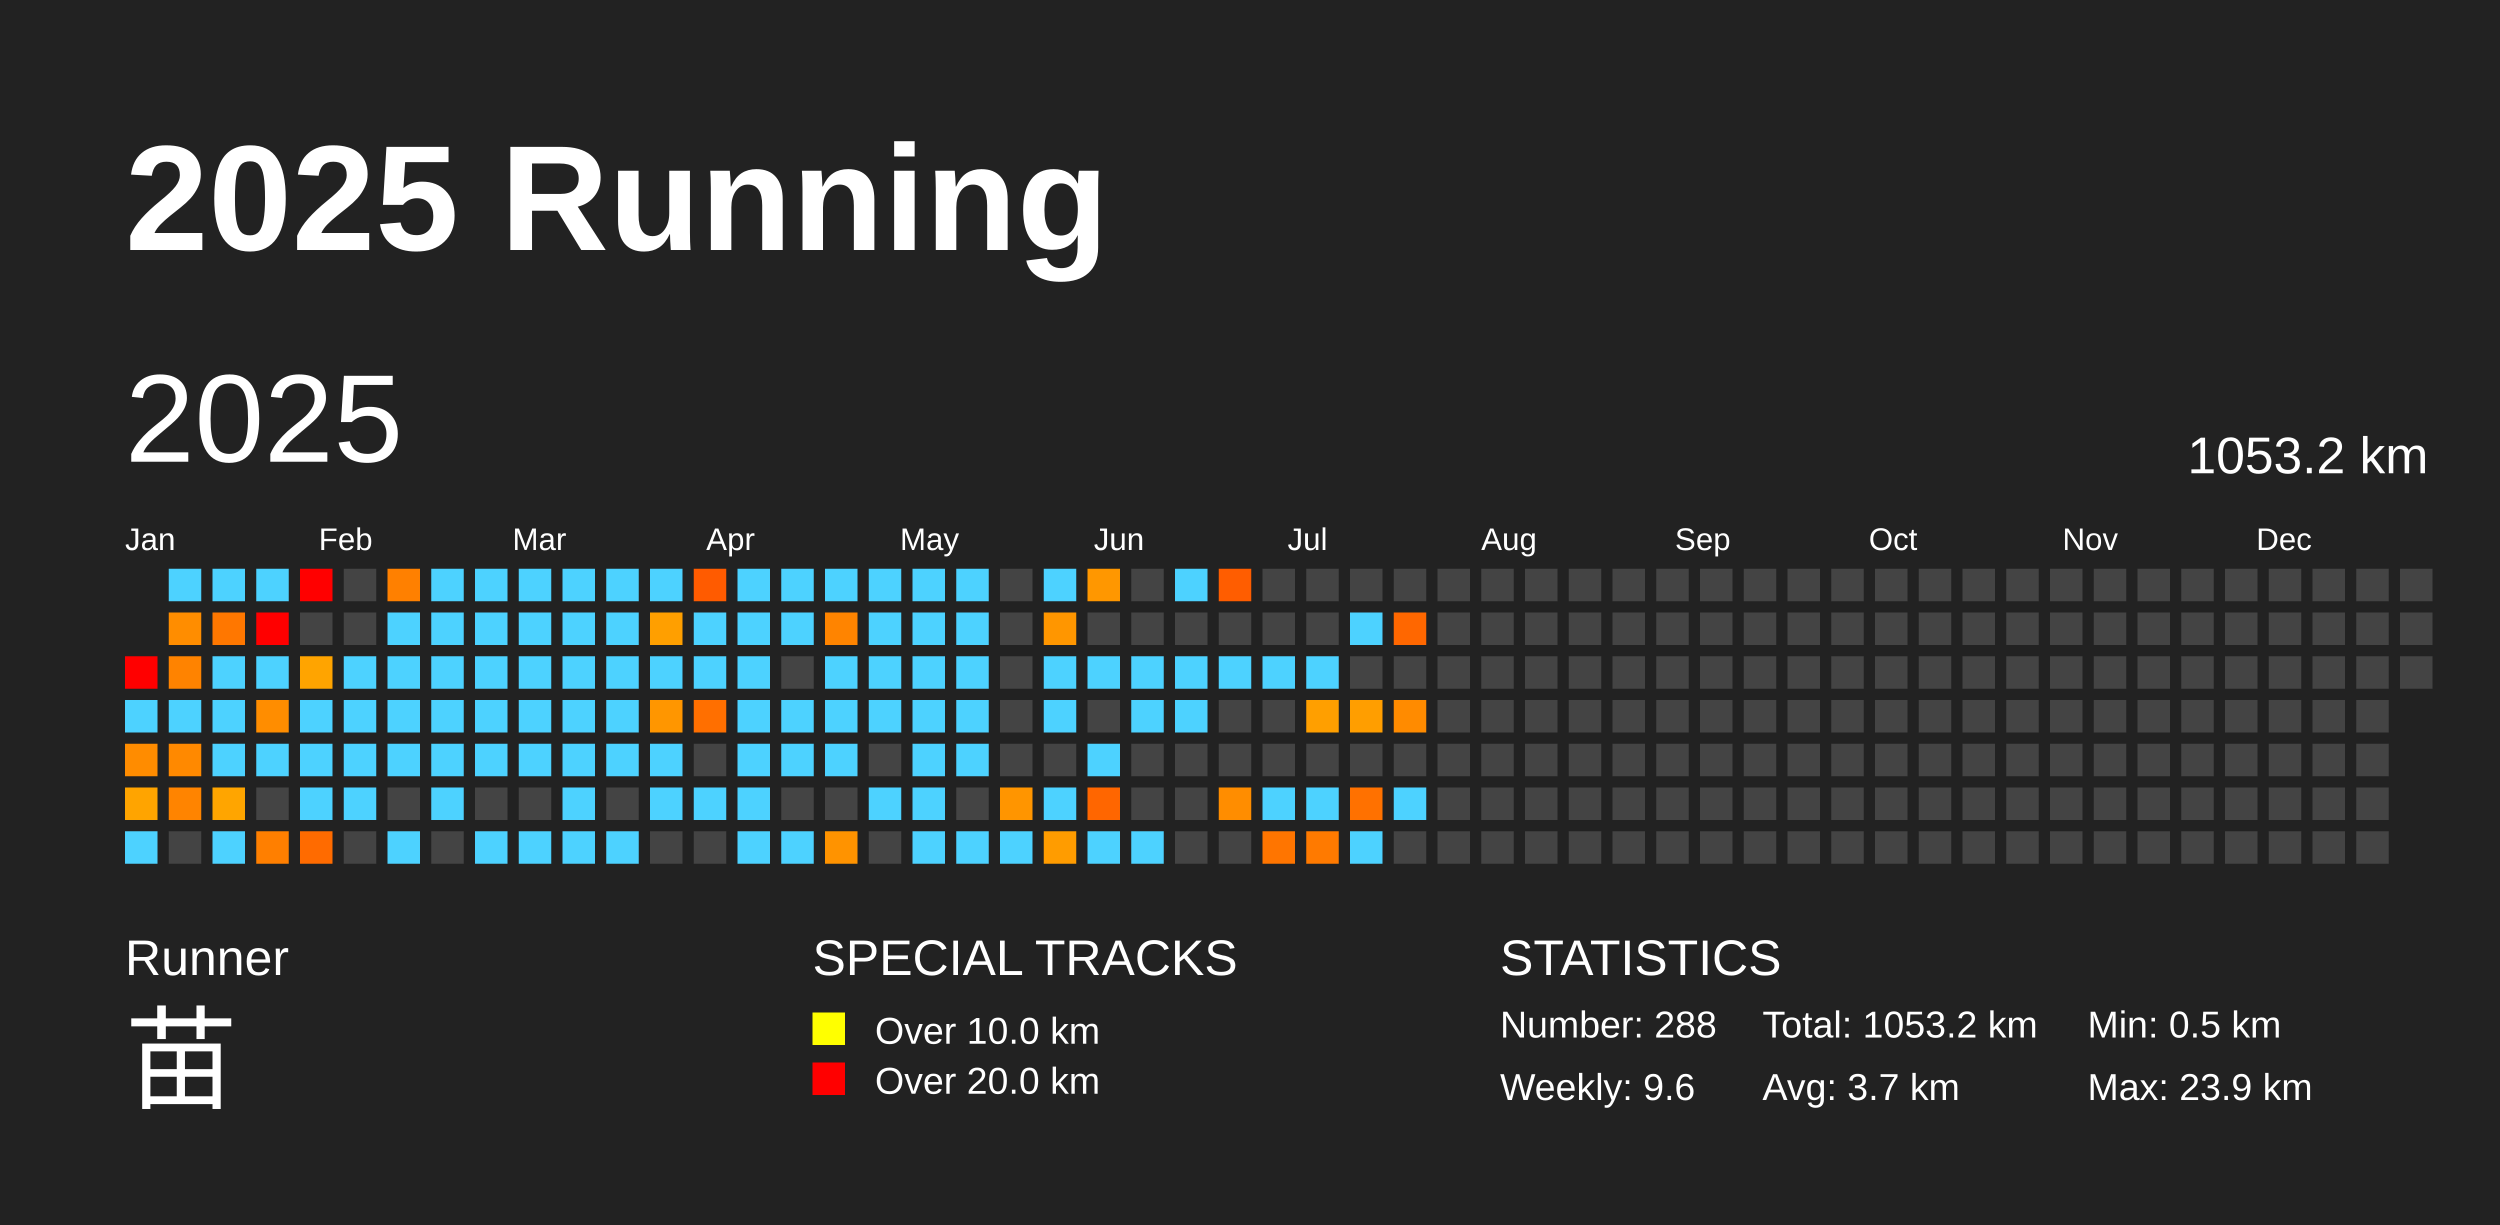
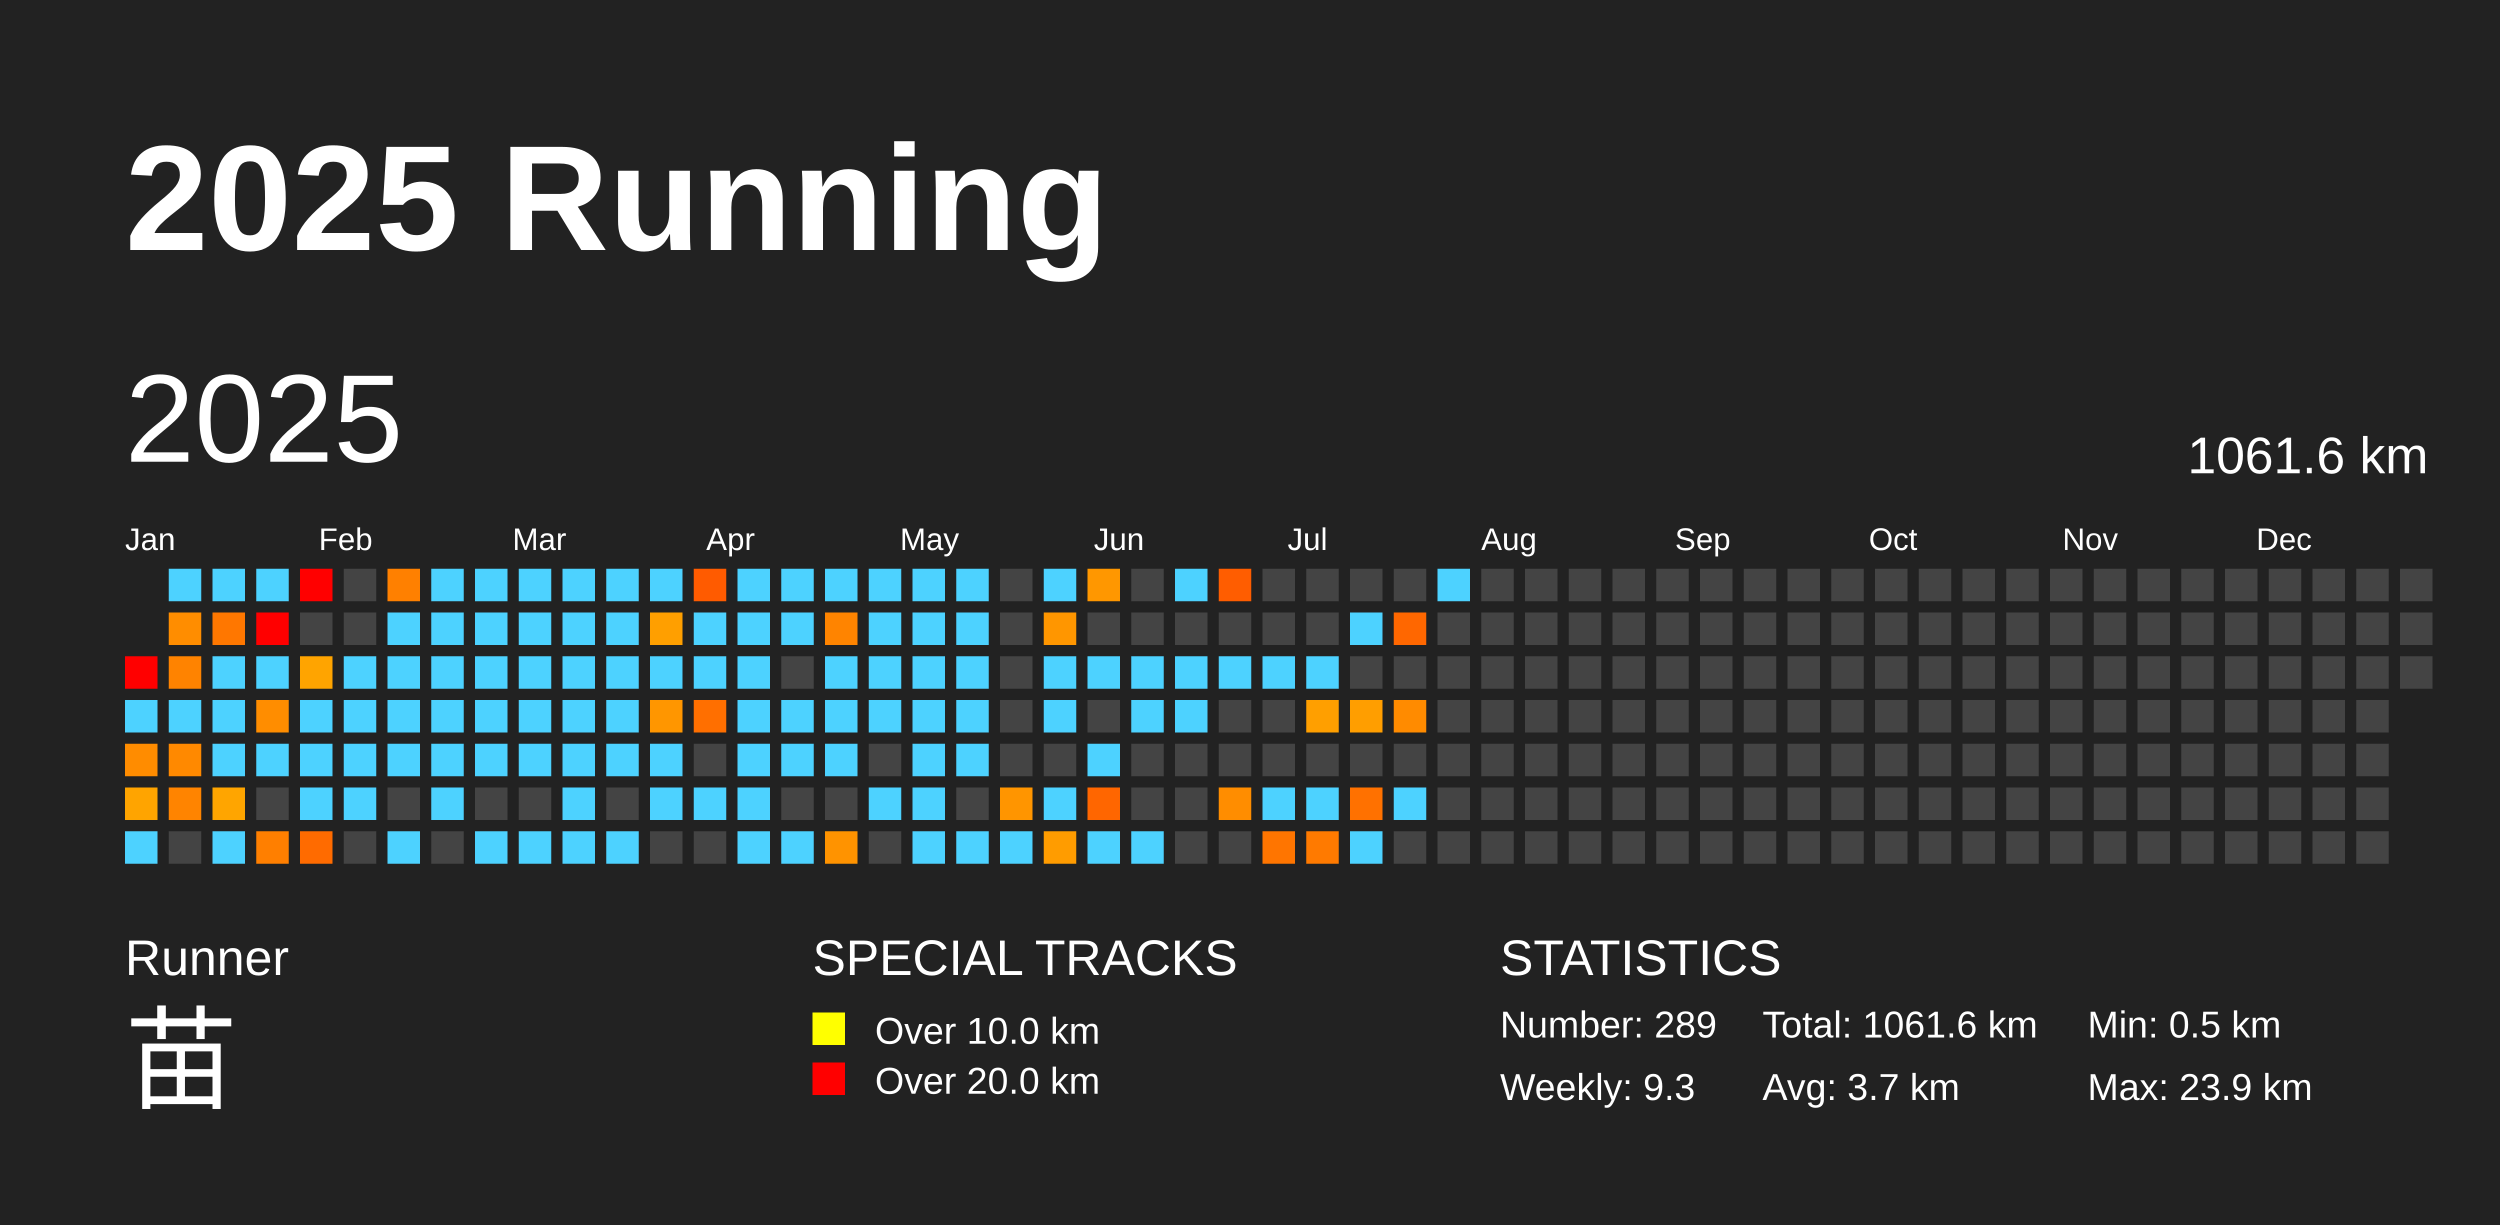
<svg xmlns="http://www.w3.org/2000/svg" baseProfile="full" height="98mm" version="1.1" viewBox="0,0,200,98" width="200mm">
  <defs />
  <rect fill="#222222" height="98" width="200" x="0" y="0" />
  <text fill="#FFFFFF" style="font-size:12px; font-family:Arial; font-weight:bold;" x="10" y="20">2025 Running</text>
  <text fill="#FFFFFF" style="font-size:4px; font-family:Arial" x="10" y="78">Runner</text>
  <text fill="#FFFFFF" style="font-size:9px; font-family:Arial" x="10" y="88">苗</text>
  <text fill="#FFFFFF" style="font-size:4px; font-family:Arial" x="65" y="78">SPECIAL TRACKS</text>
  <rect fill="yellow" height="2.6" width="2.6" x="65" y="81" />
  <text fill="#FFFFFF" style="font-size:3px; font-family:Arial" x="70" y="83.5">Over 10.0 km</text>
  <rect fill="red" height="2.6" width="2.6" x="65" y="85" />
  <text fill="#FFFFFF" style="font-size:3px; font-family:Arial" x="70" y="87.5">Over 20.0 km</text>
  <text fill="#FFFFFF" style="font-size:4px; font-family:Arial" x="120" y="78">STATISTICS</text>
-   <text fill="#FFFFFF" style="font-size:3px; font-family:Arial" x="120" y="83">Number: 288</text>
-   <text fill="#FFFFFF" style="font-size:3px; font-family:Arial" x="120" y="88">Weekly: 9.6</text>
-   <text fill="#FFFFFF" style="font-size:3px; font-family:Arial" x="141" y="83">Total: 1053.2 km</text>
+   <text fill="#FFFFFF" style="font-size:3px; font-family:Arial" x="120" y="83">Number: 289</text>
+   <text fill="#FFFFFF" style="font-size:3px; font-family:Arial" x="120" y="88">Weekly: 9.3</text>
+   <text fill="#FFFFFF" style="font-size:3px; font-family:Arial" x="141" y="83">Total: 1061.6 km</text>
  <text fill="#FFFFFF" style="font-size:3px; font-family:Arial" x="141" y="88">Avg: 3.7 km</text>
  <text fill="#FFFFFF" style="font-size:3px; font-family:Arial" x="167" y="83">Min: 0.5 km</text>
  <text fill="#FFFFFF" style="font-size:3px; font-family:Arial" x="167" y="88">Max: 23.9 km</text>
  <text dominant-baseline="hanging" fill="#FFFFFF" style="font-size:10.0px; font-family:Arial;" x="10" y="30">2025</text>
-   <text dominant-baseline="hanging" fill="#FFFFFF" style="font-size:4.125px; font-family:Arial;" x="175" y="35">1053.2 km</text>
+   <text dominant-baseline="hanging" fill="#FFFFFF" style="font-size:4.125px; font-family:Arial;" x="175" y="35">1061.6 km</text>
  <text fill="#FFFFFF" style="font-size:2.5px; font-family:Arial" x="10.0" y="44">Jan</text>
  <text fill="#FFFFFF" style="font-size:2.5px; font-family:Arial" x="25.5" y="44">Feb</text>
  <text fill="#FFFFFF" style="font-size:2.5px; font-family:Arial" x="41.0" y="44">Mar</text>
  <text fill="#FFFFFF" style="font-size:2.5px; font-family:Arial" x="56.5" y="44">Apr</text>
  <text fill="#FFFFFF" style="font-size:2.5px; font-family:Arial" x="72.0" y="44">May</text>
  <text fill="#FFFFFF" style="font-size:2.5px; font-family:Arial" x="87.5" y="44">Jun</text>
  <text fill="#FFFFFF" style="font-size:2.5px; font-family:Arial" x="103.0" y="44">Jul</text>
  <text fill="#FFFFFF" style="font-size:2.5px; font-family:Arial" x="118.5" y="44">Aug</text>
  <text fill="#FFFFFF" style="font-size:2.5px; font-family:Arial" x="134.0" y="44">Sep</text>
  <text fill="#FFFFFF" style="font-size:2.5px; font-family:Arial" x="149.5" y="44">Oct</text>
  <text fill="#FFFFFF" style="font-size:2.5px; font-family:Arial" x="165.0" y="44">Nov</text>
  <text fill="#FFFFFF" style="font-size:2.5px; font-family:Arial" x="180.5" y="44">Dec</text>
  <rect fill="red" height="2.6" width="2.6" x="10.0" y="52.5" />
  <rect fill="#4dd2ff" height="2.6" width="2.6" x="10.0" y="56.0" />
  <rect fill="#ff8c00" height="2.6" width="2.6" x="10.0" y="59.5" />
  <rect fill="#ffa400" height="2.6" width="2.6" x="10.0" y="63.0" />
  <rect fill="#4dd2ff" height="2.6" width="2.6" x="10.0" y="66.5" />
  <rect fill="#4dd2ff" height="2.6" width="2.6" x="13.5" y="45.5" />
  <rect fill="#ff8d00" height="2.6" width="2.6" x="13.5" y="49.0" />
  <rect fill="#ff8300" height="2.6" width="2.6" x="13.5" y="52.5" />
  <rect fill="#4dd2ff" height="2.6" width="2.6" x="13.5" y="56.0" />
  <rect fill="#ff8900" height="2.6" width="2.6" x="13.5" y="59.5" />
  <rect fill="#ff8400" height="2.6" width="2.6" x="13.5" y="63.0" />
  <rect fill="#444444" height="2.6" width="2.6" x="13.5" y="66.5" />
  <rect fill="#4dd2ff" height="2.6" width="2.6" x="17.0" y="45.5" />
  <rect fill="#ff7700" height="2.6" width="2.6" x="17.0" y="49.0" />
  <rect fill="#4dd2ff" height="2.6" width="2.6" x="17.0" y="52.5" />
  <rect fill="#4dd2ff" height="2.6" width="2.6" x="17.0" y="56.0" />
  <rect fill="#4dd2ff" height="2.6" width="2.6" x="17.0" y="59.5" />
  <rect fill="#ffa500" height="2.6" width="2.6" x="17.0" y="63.0" />
  <rect fill="#4dd2ff" height="2.6" width="2.6" x="17.0" y="66.5" />
  <rect fill="#4dd2ff" height="2.6" width="2.6" x="20.5" y="45.5" />
  <rect fill="red" height="2.6" width="2.6" x="20.5" y="49.0" />
  <rect fill="#4dd2ff" height="2.6" width="2.6" x="20.5" y="52.5" />
  <rect fill="#ff8d00" height="2.6" width="2.6" x="20.5" y="56.0" />
  <rect fill="#4dd2ff" height="2.6" width="2.6" x="20.5" y="59.5" />
  <rect fill="#444444" height="2.6" width="2.6" x="20.5" y="63.0" />
  <rect fill="#ff7f00" height="2.6" width="2.6" x="20.5" y="66.5" />
  <rect fill="red" height="2.6" width="2.6" x="24.0" y="45.5" />
  <rect fill="#444444" height="2.6" width="2.6" x="24.0" y="49.0" />
  <rect fill="#ffa400" height="2.6" width="2.6" x="24.0" y="52.5" />
  <rect fill="#4dd2ff" height="2.6" width="2.6" x="24.0" y="56.0" />
  <rect fill="#4dd2ff" height="2.6" width="2.6" x="24.0" y="59.5" />
  <rect fill="#4dd2ff" height="2.6" width="2.6" x="24.0" y="63.0" />
  <rect fill="#ff6b00" height="2.6" width="2.6" x="24.0" y="66.5" />
  <rect fill="#444444" height="2.6" width="2.6" x="27.5" y="45.5" />
  <rect fill="#444444" height="2.6" width="2.6" x="27.5" y="49.0" />
  <rect fill="#4dd2ff" height="2.6" width="2.6" x="27.5" y="52.5" />
  <rect fill="#4dd2ff" height="2.6" width="2.6" x="27.5" y="56.0" />
  <rect fill="#4dd2ff" height="2.6" width="2.6" x="27.5" y="59.5" />
  <rect fill="#4dd2ff" height="2.6" width="2.6" x="27.5" y="63.0" />
  <rect fill="#444444" height="2.6" width="2.6" x="27.5" y="66.5" />
  <rect fill="#ff8000" height="2.6" width="2.6" x="31.0" y="45.5" />
  <rect fill="#4dd2ff" height="2.6" width="2.6" x="31.0" y="49.0" />
  <rect fill="#4dd2ff" height="2.6" width="2.6" x="31.0" y="52.5" />
  <rect fill="#4dd2ff" height="2.6" width="2.6" x="31.0" y="56.0" />
  <rect fill="#4dd2ff" height="2.6" width="2.6" x="31.0" y="59.5" />
  <rect fill="#444444" height="2.6" width="2.6" x="31.0" y="63.0" />
  <rect fill="#4dd2ff" height="2.6" width="2.6" x="31.0" y="66.5" />
  <rect fill="#4dd2ff" height="2.6" width="2.6" x="34.5" y="45.5" />
  <rect fill="#4dd2ff" height="2.6" width="2.6" x="34.5" y="49.0" />
  <rect fill="#4dd2ff" height="2.6" width="2.6" x="34.5" y="52.5" />
  <rect fill="#4dd2ff" height="2.6" width="2.6" x="34.5" y="56.0" />
  <rect fill="#4dd2ff" height="2.6" width="2.6" x="34.5" y="59.5" />
  <rect fill="#4dd2ff" height="2.6" width="2.6" x="34.5" y="63.0" />
  <rect fill="#444444" height="2.6" width="2.6" x="34.5" y="66.5" />
  <rect fill="#4dd2ff" height="2.6" width="2.6" x="38.0" y="45.5" />
  <rect fill="#4dd2ff" height="2.6" width="2.6" x="38.0" y="49.0" />
  <rect fill="#4dd2ff" height="2.6" width="2.6" x="38.0" y="52.5" />
  <rect fill="#4dd2ff" height="2.6" width="2.6" x="38.0" y="56.0" />
  <rect fill="#4dd2ff" height="2.6" width="2.6" x="38.0" y="59.5" />
  <rect fill="#444444" height="2.6" width="2.6" x="38.0" y="63.0" />
  <rect fill="#4dd2ff" height="2.6" width="2.6" x="38.0" y="66.5" />
  <rect fill="#4dd2ff" height="2.6" width="2.6" x="41.5" y="45.5" />
  <rect fill="#4dd2ff" height="2.6" width="2.6" x="41.5" y="49.0" />
  <rect fill="#4dd2ff" height="2.6" width="2.6" x="41.5" y="52.5" />
  <rect fill="#4dd2ff" height="2.6" width="2.6" x="41.5" y="56.0" />
  <rect fill="#4dd2ff" height="2.6" width="2.6" x="41.5" y="59.5" />
  <rect fill="#444444" height="2.6" width="2.6" x="41.5" y="63.0" />
  <rect fill="#4dd2ff" height="2.6" width="2.6" x="41.5" y="66.5" />
  <rect fill="#4dd2ff" height="2.6" width="2.6" x="45.0" y="45.5" />
  <rect fill="#4dd2ff" height="2.6" width="2.6" x="45.0" y="49.0" />
  <rect fill="#4dd2ff" height="2.6" width="2.6" x="45.0" y="52.5" />
  <rect fill="#4dd2ff" height="2.6" width="2.6" x="45.0" y="56.0" />
  <rect fill="#4dd2ff" height="2.6" width="2.6" x="45.0" y="59.5" />
  <rect fill="#4dd2ff" height="2.6" width="2.6" x="45.0" y="63.0" />
  <rect fill="#4dd2ff" height="2.6" width="2.6" x="45.0" y="66.5" />
  <rect fill="#4dd2ff" height="2.6" width="2.6" x="48.5" y="45.5" />
  <rect fill="#4dd2ff" height="2.6" width="2.6" x="48.5" y="49.0" />
  <rect fill="#4dd2ff" height="2.6" width="2.6" x="48.5" y="52.5" />
  <rect fill="#4dd2ff" height="2.6" width="2.6" x="48.5" y="56.0" />
  <rect fill="#4dd2ff" height="2.6" width="2.6" x="48.5" y="59.5" />
  <rect fill="#444444" height="2.6" width="2.6" x="48.5" y="63.0" />
  <rect fill="#4dd2ff" height="2.6" width="2.6" x="48.5" y="66.5" />
  <rect fill="#4dd2ff" height="2.6" width="2.6" x="52.0" y="45.5" />
  <rect fill="#ff9f00" height="2.6" width="2.6" x="52.0" y="49.0" />
  <rect fill="#4dd2ff" height="2.6" width="2.6" x="52.0" y="52.5" />
  <rect fill="#ff9600" height="2.6" width="2.6" x="52.0" y="56.0" />
  <rect fill="#4dd2ff" height="2.6" width="2.6" x="52.0" y="59.5" />
  <rect fill="#4dd2ff" height="2.6" width="2.6" x="52.0" y="63.0" />
  <rect fill="#444444" height="2.6" width="2.6" x="52.0" y="66.5" />
  <rect fill="#ff5b00" height="2.6" width="2.6" x="55.5" y="45.5" />
  <rect fill="#4dd2ff" height="2.6" width="2.6" x="55.5" y="49.0" />
  <rect fill="#4dd2ff" height="2.6" width="2.6" x="55.5" y="52.5" />
  <rect fill="#ff6f00" height="2.6" width="2.6" x="55.5" y="56.0" />
  <rect fill="#444444" height="2.6" width="2.6" x="55.5" y="59.5" />
  <rect fill="#4dd2ff" height="2.6" width="2.6" x="55.5" y="63.0" />
  <rect fill="#444444" height="2.6" width="2.6" x="55.5" y="66.5" />
  <rect fill="#4dd2ff" height="2.6" width="2.6" x="59.0" y="45.5" />
  <rect fill="#4dd2ff" height="2.6" width="2.6" x="59.0" y="49.0" />
  <rect fill="#4dd2ff" height="2.6" width="2.6" x="59.0" y="52.5" />
  <rect fill="#4dd2ff" height="2.6" width="2.6" x="59.0" y="56.0" />
  <rect fill="#4dd2ff" height="2.6" width="2.6" x="59.0" y="59.5" />
  <rect fill="#4dd2ff" height="2.6" width="2.6" x="59.0" y="63.0" />
  <rect fill="#4dd2ff" height="2.6" width="2.6" x="59.0" y="66.5" />
  <rect fill="#4dd2ff" height="2.6" width="2.6" x="62.5" y="45.5" />
  <rect fill="#4dd2ff" height="2.6" width="2.6" x="62.5" y="49.0" />
  <rect fill="#444444" height="2.6" width="2.6" x="62.5" y="52.5" />
  <rect fill="#4dd2ff" height="2.6" width="2.6" x="62.5" y="56.0" />
  <rect fill="#4dd2ff" height="2.6" width="2.6" x="62.5" y="59.5" />
  <rect fill="#444444" height="2.6" width="2.6" x="62.5" y="63.0" />
  <rect fill="#4dd2ff" height="2.6" width="2.6" x="62.5" y="66.5" />
  <rect fill="#4dd2ff" height="2.6" width="2.6" x="66.0" y="45.5" />
  <rect fill="#ff8400" height="2.6" width="2.6" x="66.0" y="49.0" />
  <rect fill="#4dd2ff" height="2.6" width="2.6" x="66.0" y="52.5" />
  <rect fill="#4dd2ff" height="2.6" width="2.6" x="66.0" y="56.0" />
  <rect fill="#4dd2ff" height="2.6" width="2.6" x="66.0" y="59.5" />
  <rect fill="#444444" height="2.6" width="2.6" x="66.0" y="63.0" />
  <rect fill="#ff9300" height="2.6" width="2.6" x="66.0" y="66.5" />
  <rect fill="#4dd2ff" height="2.6" width="2.6" x="69.5" y="45.5" />
  <rect fill="#4dd2ff" height="2.6" width="2.6" x="69.5" y="49.0" />
  <rect fill="#4dd2ff" height="2.6" width="2.6" x="69.5" y="52.5" />
  <rect fill="#4dd2ff" height="2.6" width="2.6" x="69.5" y="56.0" />
  <rect fill="#444444" height="2.6" width="2.6" x="69.5" y="59.5" />
  <rect fill="#4dd2ff" height="2.6" width="2.6" x="69.5" y="63.0" />
  <rect fill="#444444" height="2.6" width="2.6" x="69.5" y="66.5" />
  <rect fill="#4dd2ff" height="2.6" width="2.6" x="73.0" y="45.5" />
  <rect fill="#4dd2ff" height="2.6" width="2.6" x="73.0" y="49.0" />
  <rect fill="#4dd2ff" height="2.6" width="2.6" x="73.0" y="52.5" />
  <rect fill="#4dd2ff" height="2.6" width="2.6" x="73.0" y="56.0" />
  <rect fill="#4dd2ff" height="2.6" width="2.6" x="73.0" y="59.5" />
  <rect fill="#4dd2ff" height="2.6" width="2.6" x="73.0" y="63.0" />
  <rect fill="#4dd2ff" height="2.6" width="2.6" x="73.0" y="66.5" />
  <rect fill="#4dd2ff" height="2.6" width="2.6" x="76.5" y="45.5" />
  <rect fill="#4dd2ff" height="2.6" width="2.6" x="76.5" y="49.0" />
  <rect fill="#4dd2ff" height="2.6" width="2.6" x="76.5" y="52.5" />
  <rect fill="#4dd2ff" height="2.6" width="2.6" x="76.5" y="56.0" />
  <rect fill="#4dd2ff" height="2.6" width="2.6" x="76.5" y="59.5" />
  <rect fill="#444444" height="2.6" width="2.6" x="76.5" y="63.0" />
  <rect fill="#4dd2ff" height="2.6" width="2.6" x="76.5" y="66.5" />
  <rect fill="#444444" height="2.6" width="2.6" x="80.0" y="45.5" />
  <rect fill="#444444" height="2.6" width="2.6" x="80.0" y="49.0" />
  <rect fill="#444444" height="2.6" width="2.6" x="80.0" y="52.5" />
  <rect fill="#444444" height="2.6" width="2.6" x="80.0" y="56.0" />
  <rect fill="#444444" height="2.6" width="2.6" x="80.0" y="59.5" />
  <rect fill="#ff9500" height="2.6" width="2.6" x="80.0" y="63.0" />
  <rect fill="#4dd2ff" height="2.6" width="2.6" x="80.0" y="66.5" />
  <rect fill="#4dd2ff" height="2.6" width="2.6" x="83.5" y="45.5" />
  <rect fill="#ff9600" height="2.6" width="2.6" x="83.5" y="49.0" />
  <rect fill="#4dd2ff" height="2.6" width="2.6" x="83.5" y="52.5" />
  <rect fill="#4dd2ff" height="2.6" width="2.6" x="83.5" y="56.0" />
  <rect fill="#444444" height="2.6" width="2.6" x="83.5" y="59.5" />
  <rect fill="#4dd2ff" height="2.6" width="2.6" x="83.5" y="63.0" />
  <rect fill="#ff9c00" height="2.6" width="2.6" x="83.5" y="66.5" />
  <rect fill="#ff9700" height="2.6" width="2.6" x="87.0" y="45.5" />
  <rect fill="#444444" height="2.6" width="2.6" x="87.0" y="49.0" />
  <rect fill="#4dd2ff" height="2.6" width="2.6" x="87.0" y="52.5" />
  <rect fill="#444444" height="2.6" width="2.6" x="87.0" y="56.0" />
  <rect fill="#4dd2ff" height="2.6" width="2.6" x="87.0" y="59.5" />
  <rect fill="#ff6600" height="2.6" width="2.6" x="87.0" y="63.0" />
  <rect fill="#4dd2ff" height="2.6" width="2.6" x="87.0" y="66.5" />
  <rect fill="#444444" height="2.6" width="2.6" x="90.5" y="45.5" />
  <rect fill="#444444" height="2.6" width="2.6" x="90.5" y="49.0" />
  <rect fill="#4dd2ff" height="2.6" width="2.6" x="90.5" y="52.5" />
  <rect fill="#4dd2ff" height="2.6" width="2.6" x="90.5" y="56.0" />
  <rect fill="#444444" height="2.6" width="2.6" x="90.5" y="59.5" />
  <rect fill="#444444" height="2.6" width="2.6" x="90.5" y="63.0" />
  <rect fill="#4dd2ff" height="2.6" width="2.6" x="90.5" y="66.5" />
  <rect fill="#4dd2ff" height="2.6" width="2.6" x="94.0" y="45.5" />
  <rect fill="#444444" height="2.6" width="2.6" x="94.0" y="49.0" />
  <rect fill="#4dd2ff" height="2.6" width="2.6" x="94.0" y="52.5" />
  <rect fill="#4dd2ff" height="2.6" width="2.6" x="94.0" y="56.0" />
  <rect fill="#444444" height="2.6" width="2.6" x="94.0" y="59.5" />
  <rect fill="#444444" height="2.6" width="2.6" x="94.0" y="63.0" />
  <rect fill="#444444" height="2.6" width="2.6" x="94.0" y="66.5" />
  <rect fill="#ff5d00" height="2.6" width="2.6" x="97.5" y="45.5" />
  <rect fill="#444444" height="2.6" width="2.6" x="97.5" y="49.0" />
  <rect fill="#4dd2ff" height="2.6" width="2.6" x="97.5" y="52.5" />
  <rect fill="#444444" height="2.6" width="2.6" x="97.5" y="56.0" />
  <rect fill="#444444" height="2.6" width="2.6" x="97.5" y="59.5" />
  <rect fill="#ff8d00" height="2.6" width="2.6" x="97.5" y="63.0" />
  <rect fill="#444444" height="2.6" width="2.6" x="97.5" y="66.5" />
  <rect fill="#444444" height="2.6" width="2.6" x="101.0" y="45.5" />
  <rect fill="#444444" height="2.6" width="2.6" x="101.0" y="49.0" />
  <rect fill="#4dd2ff" height="2.6" width="2.6" x="101.0" y="52.5" />
  <rect fill="#444444" height="2.6" width="2.6" x="101.0" y="56.0" />
  <rect fill="#444444" height="2.6" width="2.6" x="101.0" y="59.5" />
  <rect fill="#4dd2ff" height="2.6" width="2.6" x="101.0" y="63.0" />
  <rect fill="#ff7500" height="2.6" width="2.6" x="101.0" y="66.5" />
  <rect fill="#444444" height="2.6" width="2.6" x="104.5" y="45.5" />
  <rect fill="#444444" height="2.6" width="2.6" x="104.5" y="49.0" />
  <rect fill="#4dd2ff" height="2.6" width="2.6" x="104.5" y="52.5" />
  <rect fill="#ff9f00" height="2.6" width="2.6" x="104.5" y="56.0" />
  <rect fill="#444444" height="2.6" width="2.6" x="104.5" y="59.5" />
  <rect fill="#4dd2ff" height="2.6" width="2.6" x="104.5" y="63.0" />
  <rect fill="#ff7a00" height="2.6" width="2.6" x="104.5" y="66.5" />
  <rect fill="#444444" height="2.6" width="2.6" x="108.0" y="45.5" />
  <rect fill="#4dd2ff" height="2.6" width="2.6" x="108.0" y="49.0" />
  <rect fill="#444444" height="2.6" width="2.6" x="108.0" y="52.5" />
  <rect fill="#ff9e00" height="2.6" width="2.6" x="108.0" y="56.0" />
  <rect fill="#444444" height="2.6" width="2.6" x="108.0" y="59.5" />
  <rect fill="#ff7100" height="2.6" width="2.6" x="108.0" y="63.0" />
  <rect fill="#4dd2ff" height="2.6" width="2.6" x="108.0" y="66.5" />
  <rect fill="#444444" height="2.6" width="2.6" x="111.5" y="45.5" />
  <rect fill="#ff6700" height="2.6" width="2.6" x="111.5" y="49.0" />
  <rect fill="#444444" height="2.6" width="2.6" x="111.5" y="52.5" />
  <rect fill="#ff8b00" height="2.6" width="2.6" x="111.5" y="56.0" />
  <rect fill="#444444" height="2.6" width="2.6" x="111.5" y="59.5" />
  <rect fill="#4dd2ff" height="2.6" width="2.6" x="111.5" y="63.0" />
  <rect fill="#444444" height="2.6" width="2.6" x="111.5" y="66.5" />
-   <rect fill="#444444" height="2.6" width="2.6" x="115.0" y="45.5" />
+   <rect fill="#4dd2ff" height="2.6" width="2.6" x="115.0" y="45.5" />
  <rect fill="#444444" height="2.6" width="2.6" x="115.0" y="49.0" />
  <rect fill="#444444" height="2.6" width="2.6" x="115.0" y="52.5" />
  <rect fill="#444444" height="2.6" width="2.6" x="115.0" y="56.0" />
  <rect fill="#444444" height="2.6" width="2.6" x="115.0" y="59.5" />
  <rect fill="#444444" height="2.6" width="2.6" x="115.0" y="63.0" />
  <rect fill="#444444" height="2.6" width="2.6" x="115.0" y="66.5" />
  <rect fill="#444444" height="2.6" width="2.6" x="118.5" y="45.5" />
  <rect fill="#444444" height="2.6" width="2.6" x="118.5" y="49.0" />
  <rect fill="#444444" height="2.6" width="2.6" x="118.5" y="52.5" />
  <rect fill="#444444" height="2.6" width="2.6" x="118.5" y="56.0" />
  <rect fill="#444444" height="2.6" width="2.6" x="118.5" y="59.5" />
  <rect fill="#444444" height="2.6" width="2.6" x="118.5" y="63.0" />
  <rect fill="#444444" height="2.6" width="2.6" x="118.5" y="66.5" />
  <rect fill="#444444" height="2.6" width="2.6" x="122.0" y="45.5" />
  <rect fill="#444444" height="2.6" width="2.6" x="122.0" y="49.0" />
  <rect fill="#444444" height="2.6" width="2.6" x="122.0" y="52.5" />
  <rect fill="#444444" height="2.6" width="2.6" x="122.0" y="56.0" />
  <rect fill="#444444" height="2.6" width="2.6" x="122.0" y="59.5" />
  <rect fill="#444444" height="2.6" width="2.6" x="122.0" y="63.0" />
  <rect fill="#444444" height="2.6" width="2.6" x="122.0" y="66.5" />
  <rect fill="#444444" height="2.6" width="2.6" x="125.5" y="45.5" />
  <rect fill="#444444" height="2.6" width="2.6" x="125.5" y="49.0" />
  <rect fill="#444444" height="2.6" width="2.6" x="125.5" y="52.5" />
  <rect fill="#444444" height="2.6" width="2.6" x="125.5" y="56.0" />
  <rect fill="#444444" height="2.6" width="2.6" x="125.5" y="59.5" />
  <rect fill="#444444" height="2.6" width="2.6" x="125.5" y="63.0" />
  <rect fill="#444444" height="2.6" width="2.6" x="125.5" y="66.5" />
  <rect fill="#444444" height="2.6" width="2.6" x="129.0" y="45.5" />
  <rect fill="#444444" height="2.6" width="2.6" x="129.0" y="49.0" />
  <rect fill="#444444" height="2.6" width="2.6" x="129.0" y="52.5" />
  <rect fill="#444444" height="2.6" width="2.6" x="129.0" y="56.0" />
  <rect fill="#444444" height="2.6" width="2.6" x="129.0" y="59.5" />
  <rect fill="#444444" height="2.6" width="2.6" x="129.0" y="63.0" />
  <rect fill="#444444" height="2.6" width="2.6" x="129.0" y="66.5" />
  <rect fill="#444444" height="2.6" width="2.6" x="132.5" y="45.5" />
  <rect fill="#444444" height="2.6" width="2.6" x="132.5" y="49.0" />
  <rect fill="#444444" height="2.6" width="2.6" x="132.5" y="52.5" />
  <rect fill="#444444" height="2.6" width="2.6" x="132.5" y="56.0" />
  <rect fill="#444444" height="2.6" width="2.6" x="132.5" y="59.5" />
  <rect fill="#444444" height="2.6" width="2.6" x="132.5" y="63.0" />
  <rect fill="#444444" height="2.6" width="2.6" x="132.5" y="66.5" />
  <rect fill="#444444" height="2.6" width="2.6" x="136.0" y="45.5" />
  <rect fill="#444444" height="2.6" width="2.6" x="136.0" y="49.0" />
  <rect fill="#444444" height="2.6" width="2.6" x="136.0" y="52.5" />
  <rect fill="#444444" height="2.6" width="2.6" x="136.0" y="56.0" />
  <rect fill="#444444" height="2.6" width="2.6" x="136.0" y="59.5" />
  <rect fill="#444444" height="2.6" width="2.6" x="136.0" y="63.0" />
  <rect fill="#444444" height="2.6" width="2.6" x="136.0" y="66.5" />
  <rect fill="#444444" height="2.6" width="2.6" x="139.5" y="45.5" />
  <rect fill="#444444" height="2.6" width="2.6" x="139.5" y="49.0" />
  <rect fill="#444444" height="2.6" width="2.6" x="139.5" y="52.5" />
  <rect fill="#444444" height="2.6" width="2.6" x="139.5" y="56.0" />
  <rect fill="#444444" height="2.6" width="2.6" x="139.5" y="59.5" />
  <rect fill="#444444" height="2.6" width="2.6" x="139.5" y="63.0" />
  <rect fill="#444444" height="2.6" width="2.6" x="139.5" y="66.5" />
  <rect fill="#444444" height="2.6" width="2.6" x="143.0" y="45.5" />
  <rect fill="#444444" height="2.6" width="2.6" x="143.0" y="49.0" />
  <rect fill="#444444" height="2.6" width="2.6" x="143.0" y="52.5" />
  <rect fill="#444444" height="2.6" width="2.6" x="143.0" y="56.0" />
  <rect fill="#444444" height="2.6" width="2.6" x="143.0" y="59.5" />
  <rect fill="#444444" height="2.6" width="2.6" x="143.0" y="63.0" />
  <rect fill="#444444" height="2.6" width="2.6" x="143.0" y="66.5" />
  <rect fill="#444444" height="2.6" width="2.6" x="146.5" y="45.5" />
  <rect fill="#444444" height="2.6" width="2.6" x="146.5" y="49.0" />
  <rect fill="#444444" height="2.6" width="2.6" x="146.5" y="52.5" />
  <rect fill="#444444" height="2.6" width="2.6" x="146.5" y="56.0" />
  <rect fill="#444444" height="2.6" width="2.6" x="146.5" y="59.5" />
  <rect fill="#444444" height="2.6" width="2.6" x="146.5" y="63.0" />
  <rect fill="#444444" height="2.6" width="2.6" x="146.5" y="66.5" />
  <rect fill="#444444" height="2.6" width="2.6" x="150.0" y="45.5" />
  <rect fill="#444444" height="2.6" width="2.6" x="150.0" y="49.0" />
  <rect fill="#444444" height="2.6" width="2.6" x="150.0" y="52.5" />
  <rect fill="#444444" height="2.6" width="2.6" x="150.0" y="56.0" />
  <rect fill="#444444" height="2.6" width="2.6" x="150.0" y="59.5" />
  <rect fill="#444444" height="2.6" width="2.6" x="150.0" y="63.0" />
  <rect fill="#444444" height="2.6" width="2.6" x="150.0" y="66.5" />
  <rect fill="#444444" height="2.6" width="2.6" x="153.5" y="45.5" />
  <rect fill="#444444" height="2.6" width="2.6" x="153.5" y="49.0" />
  <rect fill="#444444" height="2.6" width="2.6" x="153.5" y="52.5" />
  <rect fill="#444444" height="2.6" width="2.6" x="153.5" y="56.0" />
  <rect fill="#444444" height="2.6" width="2.6" x="153.5" y="59.5" />
  <rect fill="#444444" height="2.6" width="2.6" x="153.5" y="63.0" />
  <rect fill="#444444" height="2.6" width="2.6" x="153.5" y="66.5" />
  <rect fill="#444444" height="2.6" width="2.6" x="157.0" y="45.5" />
  <rect fill="#444444" height="2.6" width="2.6" x="157.0" y="49.0" />
  <rect fill="#444444" height="2.6" width="2.6" x="157.0" y="52.5" />
  <rect fill="#444444" height="2.6" width="2.6" x="157.0" y="56.0" />
  <rect fill="#444444" height="2.6" width="2.6" x="157.0" y="59.5" />
  <rect fill="#444444" height="2.6" width="2.6" x="157.0" y="63.0" />
  <rect fill="#444444" height="2.6" width="2.6" x="157.0" y="66.5" />
  <rect fill="#444444" height="2.6" width="2.6" x="160.5" y="45.5" />
  <rect fill="#444444" height="2.6" width="2.6" x="160.5" y="49.0" />
  <rect fill="#444444" height="2.6" width="2.6" x="160.5" y="52.5" />
  <rect fill="#444444" height="2.6" width="2.6" x="160.5" y="56.0" />
  <rect fill="#444444" height="2.6" width="2.6" x="160.5" y="59.5" />
  <rect fill="#444444" height="2.6" width="2.6" x="160.5" y="63.0" />
  <rect fill="#444444" height="2.6" width="2.6" x="160.5" y="66.5" />
  <rect fill="#444444" height="2.6" width="2.6" x="164.0" y="45.5" />
  <rect fill="#444444" height="2.6" width="2.6" x="164.0" y="49.0" />
  <rect fill="#444444" height="2.6" width="2.6" x="164.0" y="52.5" />
  <rect fill="#444444" height="2.6" width="2.6" x="164.0" y="56.0" />
  <rect fill="#444444" height="2.6" width="2.6" x="164.0" y="59.5" />
  <rect fill="#444444" height="2.6" width="2.6" x="164.0" y="63.0" />
  <rect fill="#444444" height="2.6" width="2.6" x="164.0" y="66.5" />
  <rect fill="#444444" height="2.6" width="2.6" x="167.5" y="45.5" />
  <rect fill="#444444" height="2.6" width="2.6" x="167.5" y="49.0" />
  <rect fill="#444444" height="2.6" width="2.6" x="167.5" y="52.5" />
  <rect fill="#444444" height="2.6" width="2.6" x="167.5" y="56.0" />
  <rect fill="#444444" height="2.6" width="2.6" x="167.5" y="59.5" />
  <rect fill="#444444" height="2.6" width="2.6" x="167.5" y="63.0" />
  <rect fill="#444444" height="2.6" width="2.6" x="167.5" y="66.5" />
  <rect fill="#444444" height="2.6" width="2.6" x="171.0" y="45.5" />
  <rect fill="#444444" height="2.6" width="2.6" x="171.0" y="49.0" />
  <rect fill="#444444" height="2.6" width="2.6" x="171.0" y="52.5" />
  <rect fill="#444444" height="2.6" width="2.6" x="171.0" y="56.0" />
  <rect fill="#444444" height="2.6" width="2.6" x="171.0" y="59.5" />
  <rect fill="#444444" height="2.6" width="2.6" x="171.0" y="63.0" />
  <rect fill="#444444" height="2.6" width="2.6" x="171.0" y="66.5" />
  <rect fill="#444444" height="2.6" width="2.6" x="174.5" y="45.5" />
  <rect fill="#444444" height="2.6" width="2.6" x="174.5" y="49.0" />
  <rect fill="#444444" height="2.6" width="2.6" x="174.5" y="52.5" />
  <rect fill="#444444" height="2.6" width="2.6" x="174.5" y="56.0" />
  <rect fill="#444444" height="2.6" width="2.6" x="174.5" y="59.5" />
  <rect fill="#444444" height="2.6" width="2.6" x="174.5" y="63.0" />
  <rect fill="#444444" height="2.6" width="2.6" x="174.5" y="66.5" />
  <rect fill="#444444" height="2.6" width="2.6" x="178.0" y="45.5" />
  <rect fill="#444444" height="2.6" width="2.6" x="178.0" y="49.0" />
  <rect fill="#444444" height="2.6" width="2.6" x="178.0" y="52.5" />
  <rect fill="#444444" height="2.6" width="2.6" x="178.0" y="56.0" />
  <rect fill="#444444" height="2.6" width="2.6" x="178.0" y="59.5" />
  <rect fill="#444444" height="2.6" width="2.6" x="178.0" y="63.0" />
  <rect fill="#444444" height="2.6" width="2.6" x="178.0" y="66.5" />
  <rect fill="#444444" height="2.6" width="2.6" x="181.5" y="45.5" />
  <rect fill="#444444" height="2.6" width="2.6" x="181.5" y="49.0" />
  <rect fill="#444444" height="2.6" width="2.6" x="181.5" y="52.5" />
  <rect fill="#444444" height="2.6" width="2.6" x="181.5" y="56.0" />
  <rect fill="#444444" height="2.6" width="2.6" x="181.5" y="59.5" />
  <rect fill="#444444" height="2.6" width="2.6" x="181.5" y="63.0" />
  <rect fill="#444444" height="2.6" width="2.6" x="181.5" y="66.5" />
  <rect fill="#444444" height="2.6" width="2.6" x="185.0" y="45.5" />
  <rect fill="#444444" height="2.6" width="2.6" x="185.0" y="49.0" />
  <rect fill="#444444" height="2.6" width="2.6" x="185.0" y="52.5" />
  <rect fill="#444444" height="2.6" width="2.6" x="185.0" y="56.0" />
  <rect fill="#444444" height="2.6" width="2.6" x="185.0" y="59.5" />
  <rect fill="#444444" height="2.6" width="2.6" x="185.0" y="63.0" />
  <rect fill="#444444" height="2.6" width="2.6" x="185.0" y="66.5" />
  <rect fill="#444444" height="2.6" width="2.6" x="188.5" y="45.5" />
  <rect fill="#444444" height="2.6" width="2.6" x="188.5" y="49.0" />
  <rect fill="#444444" height="2.6" width="2.6" x="188.5" y="52.5" />
  <rect fill="#444444" height="2.6" width="2.6" x="188.5" y="56.0" />
  <rect fill="#444444" height="2.6" width="2.6" x="188.5" y="59.5" />
  <rect fill="#444444" height="2.6" width="2.6" x="188.5" y="63.0" />
  <rect fill="#444444" height="2.6" width="2.6" x="188.5" y="66.5" />
  <rect fill="#444444" height="2.6" width="2.6" x="192.0" y="45.5" />
  <rect fill="#444444" height="2.6" width="2.6" x="192.0" y="49.0" />
  <rect fill="#444444" height="2.6" width="2.6" x="192.0" y="52.5" />
</svg>
